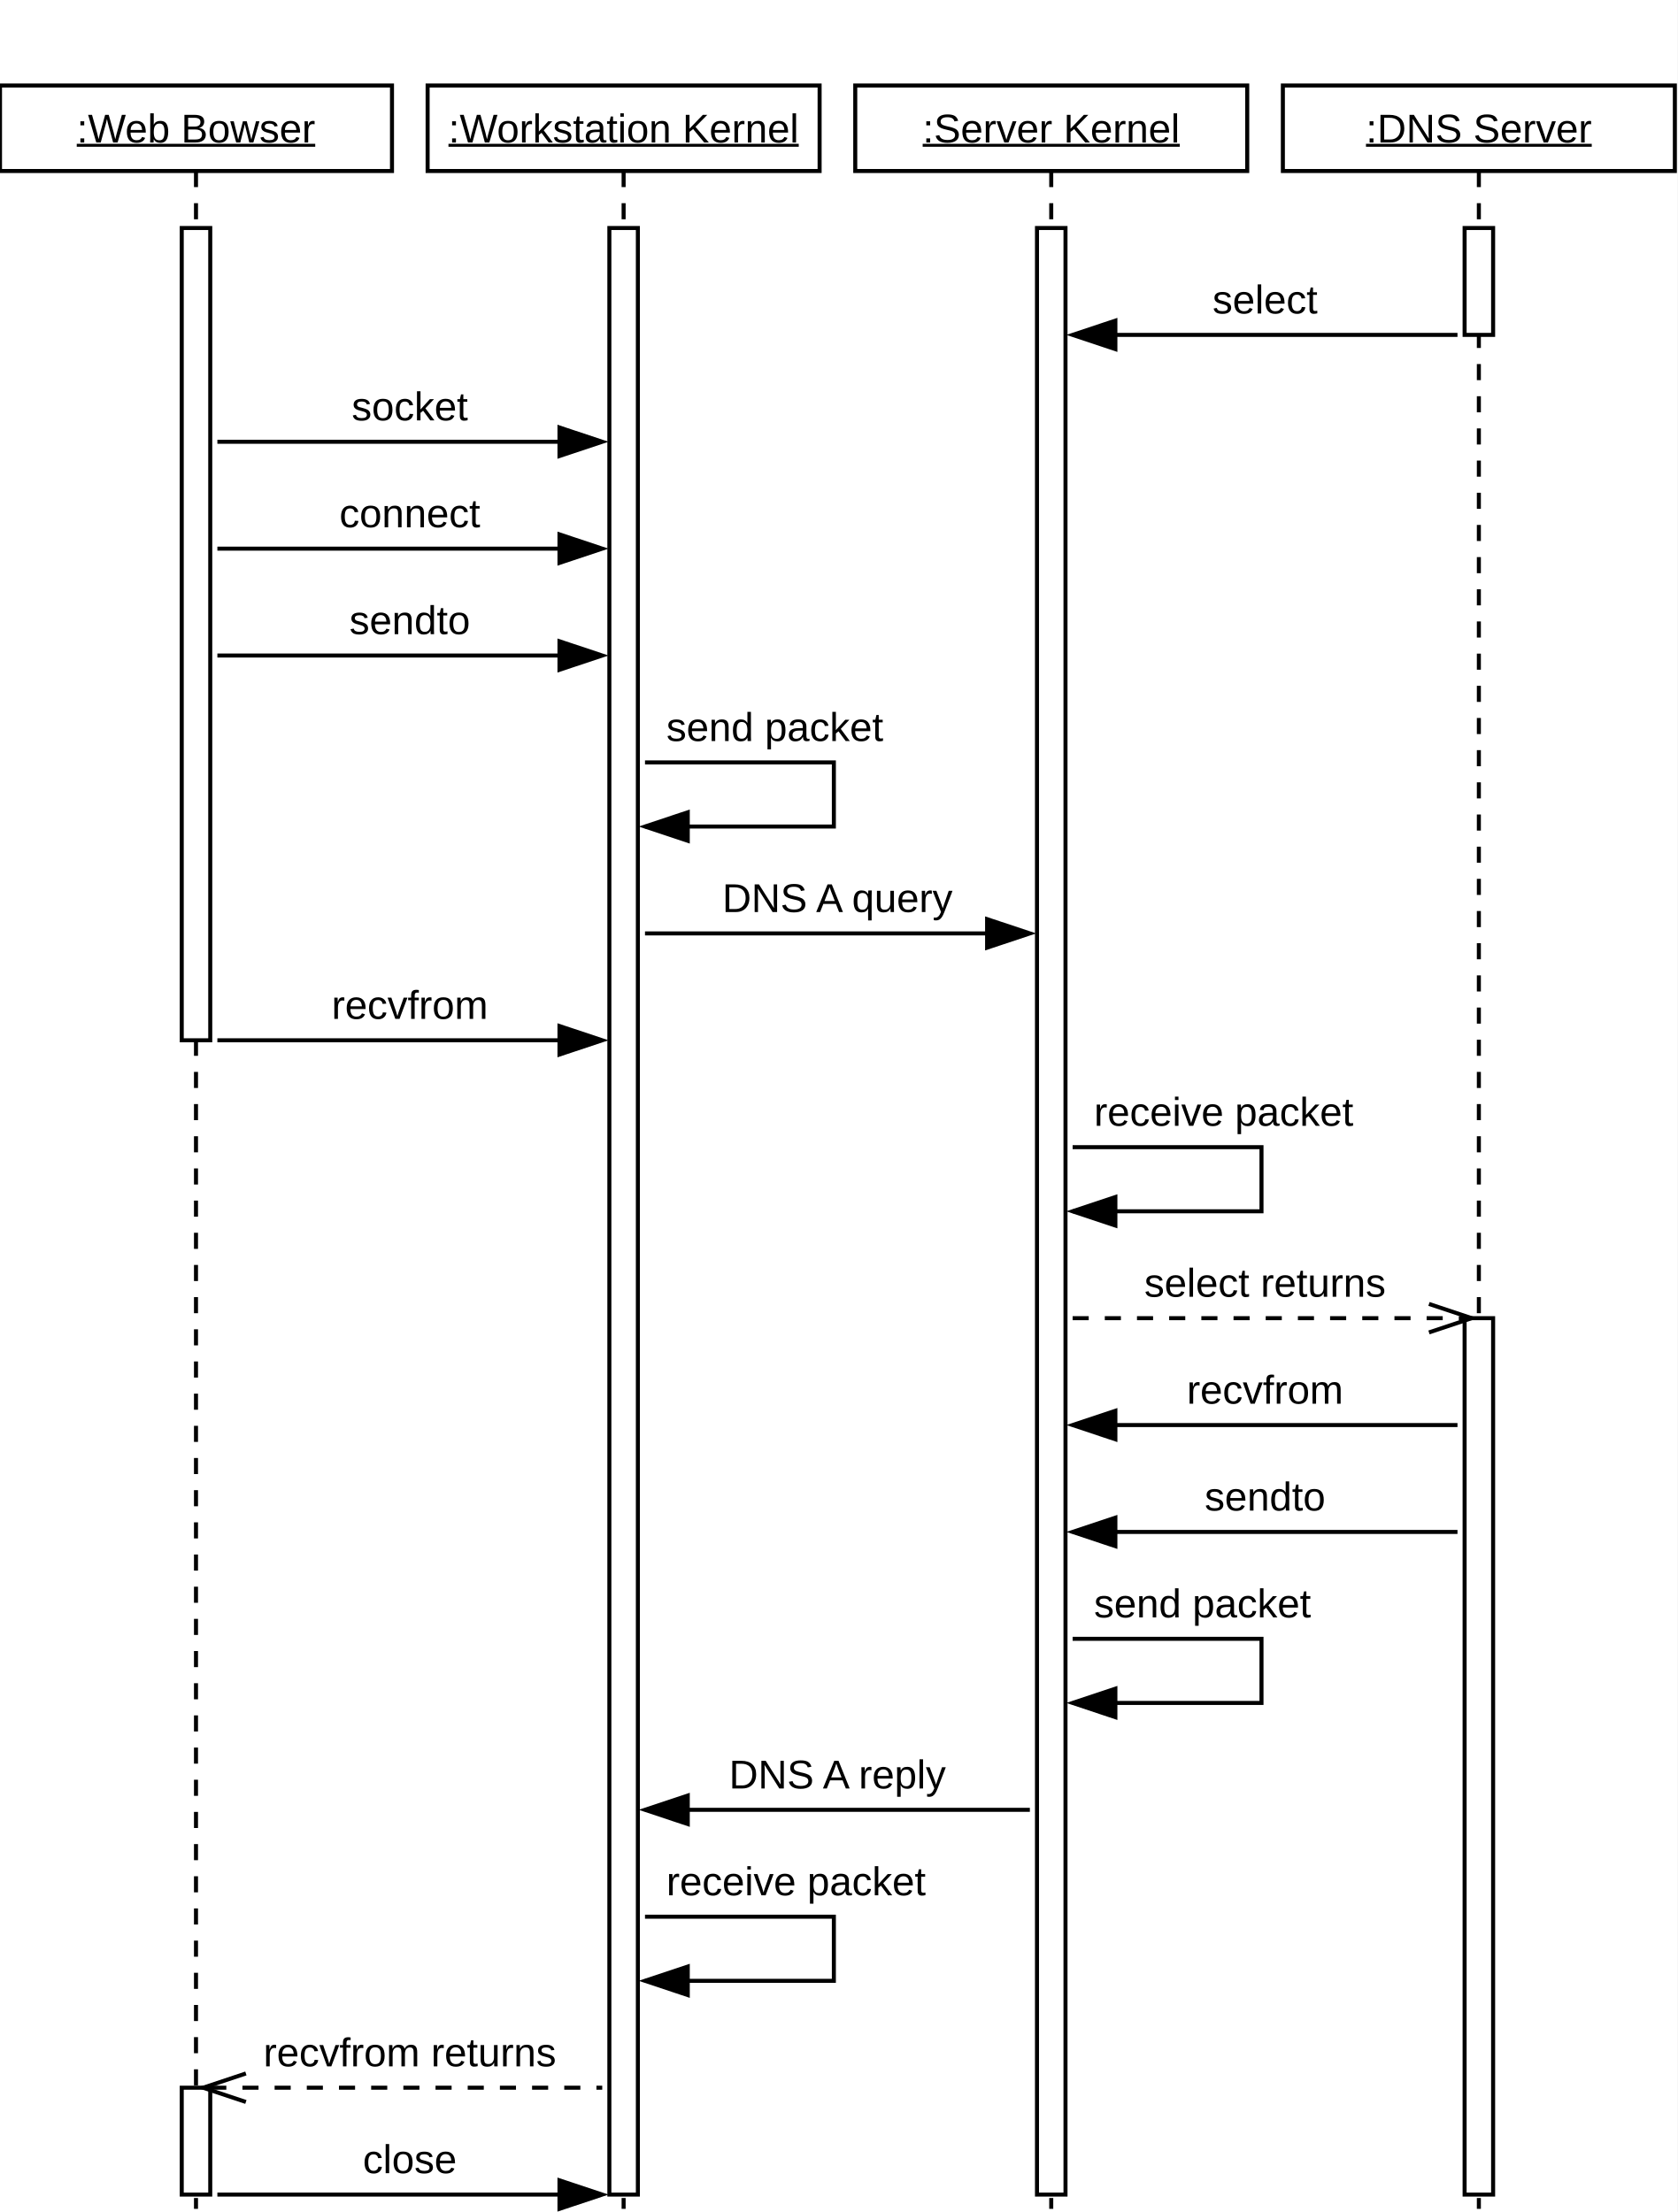
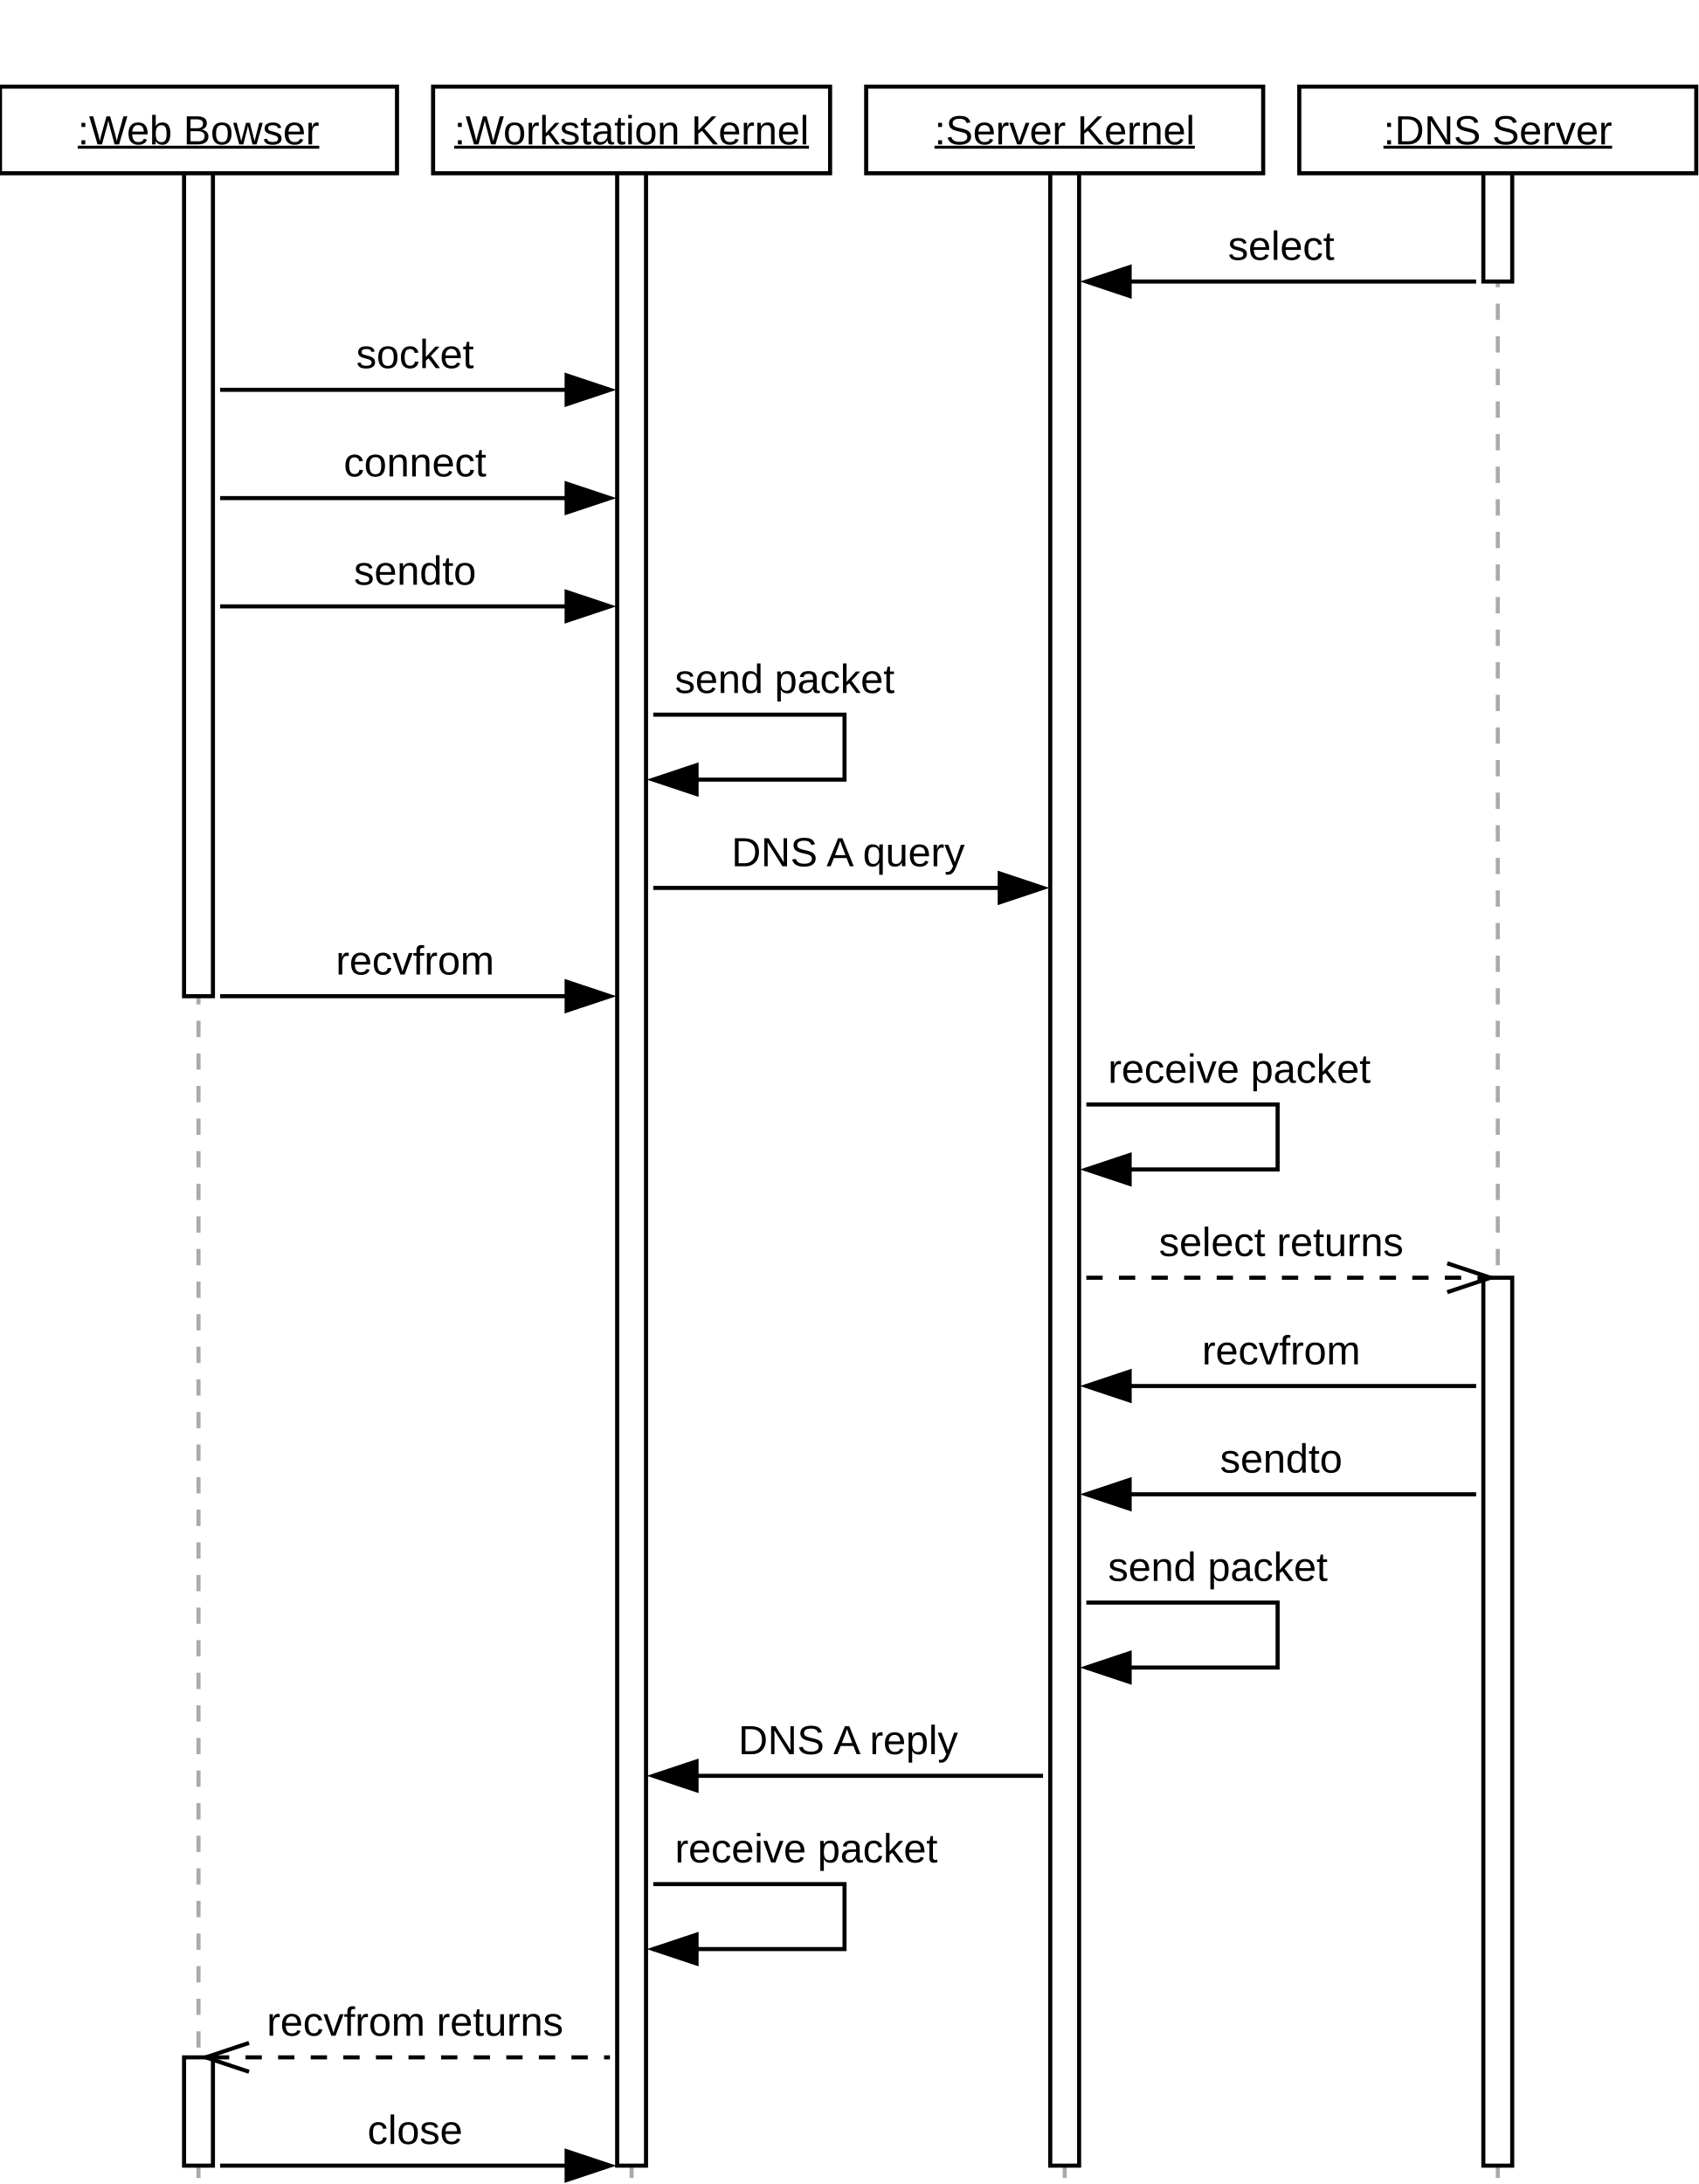
- <svg xmlns="http://www.w3.org/2000/svg" baseProfile="full" height="550px" version="1.1" width="417px">
+ <svg xmlns="http://www.w3.org/2000/svg" baseProfile="full" height="536px" version="1.1" width="417px">
  <defs />
  <g id="shapes" transform="scale(1.0)">
    <rect fill="white" height="100%" width="100%" x="0" y="0" />
    <rect fill="white" height="21.26" stroke="black" stroke-width="1" width="97.441" x="0.0" y="21.26" />
    <text fill="black" font-family="Arial, Helvetica, sans-serif" font-size="10px" text-anchor="middle" text-decoration="underline" x="48.72" y="35.433">:Web Bowser</text>
    <rect fill="white" height="21.26" stroke="black" stroke-width="1" width="97.441" x="106.299" y="21.26" />
    <text fill="black" font-family="Arial, Helvetica, sans-serif" font-size="10px" text-anchor="middle" text-decoration="underline" x="155.02" y="35.433">:Workstation Kernel</text>
    <rect fill="white" height="21.26" stroke="black" stroke-width="1" width="97.441" x="212.598" y="21.26" />
    <text fill="black" font-family="Arial, Helvetica, sans-serif" font-size="10px" text-anchor="middle" text-decoration="underline" x="261.319" y="35.433">:Server Kernel</text>
    <rect fill="white" height="21.26" stroke="black" stroke-width="1" width="97.441" x="318.898" y="21.26" />
    <text fill="black" font-family="Arial, Helvetica, sans-serif" font-size="10px" text-anchor="middle" text-decoration="underline" x="367.618" y="35.433">:DNS Server</text>
-     <line stroke="black" stroke-dasharray="4" stroke-width="1" x1="48.72" x2="48.72" y1="42.52" y2="549.213" />
-     <line stroke="black" stroke-dasharray="4" stroke-width="1" x1="155.02" x2="155.02" y1="42.52" y2="549.213" />
-     <line stroke="black" stroke-dasharray="4" stroke-width="1" x1="261.319" x2="261.319" y1="42.52" y2="549.213" />
-     <line stroke="black" stroke-dasharray="4" stroke-width="1" x1="367.618" x2="367.618" y1="42.52" y2="549.213" />
-     <rect fill="white" height="217.913" stroke="black" stroke-width="1" width="7.087" x="364.075" y="327.756" />
-     <rect fill="white" height="488.976" stroke="black" stroke-width="1" width="7.087" x="257.776" y="56.693" />
-     <rect fill="white" height="488.976" stroke="black" stroke-width="1" width="7.087" x="151.476" y="56.693" />
-     <rect fill="white" height="26.575" stroke="black" stroke-width="1" width="7.087" x="45.177" y="519.094" />
-     <rect fill="white" height="201.968" stroke="black" stroke-width="1" width="7.087" x="45.177" y="56.693" />
-     <rect fill="white" height="26.575" stroke="black" stroke-width="1" width="7.087" x="364.075" y="56.693" />
-     <text fill="black" font-family="Arial, Helvetica, sans-serif" font-size="10px" text-anchor="middle" x="314.468" y="77.953">select</text>
-     <line stroke="black" stroke-width="1" x1="268.406" x2="362.303" y1="83.268" y2="83.268" />
-     <polygon fill="black" points="277.264,86.811 266.634,83.268 277.264,79.724" stroke="black" />
-     <text fill="black" font-family="Arial, Helvetica, sans-serif" font-size="10px" text-anchor="middle" x="101.87" y="104.528">socket</text>
-     <line stroke="black" stroke-width="1" x1="54.035" x2="147.933" y1="109.843" y2="109.843" />
-     <polygon fill="black" points="139.075,113.386 149.705,109.843 139.075,106.299" stroke="black" />
-     <text fill="black" font-family="Arial, Helvetica, sans-serif" font-size="10px" text-anchor="middle" x="101.87" y="131.102">connect</text>
-     <line stroke="black" stroke-width="1" x1="54.035" x2="147.933" y1="136.417" y2="136.417" />
-     <polygon fill="black" points="139.075,139.961 149.705,136.417 139.075,132.874" stroke="black" />
-     <text fill="black" font-family="Arial, Helvetica, sans-serif" font-size="10px" text-anchor="middle" x="101.87" y="157.677">sendto</text>
-     <line stroke="black" stroke-width="1" x1="54.035" x2="147.933" y1="162.992" y2="162.992" />
-     <polygon fill="black" points="139.075,166.535 149.705,162.992 139.075,159.449" stroke="black" />
-     <text fill="black" font-family="Arial, Helvetica, sans-serif" font-size="10px" x="165.65" y="184.252">send packet</text>
-     <polyline fill="none" points="160.335,189.567 207.283,189.567 207.283,205.512 160.335,205.512" stroke="black" />
-     <polygon fill="black" points="170.965,209.055 160.335,205.512 170.965,201.968" stroke="black" />
-     <text fill="black" font-family="Arial, Helvetica, sans-serif" font-size="10px" text-anchor="middle" x="208.169" y="226.772">DNS A query</text>
-     <line stroke="black" stroke-width="1" x1="160.335" x2="254.232" y1="232.087" y2="232.087" />
-     <polygon fill="black" points="245.374,235.63 256.004,232.087 245.374,228.543" stroke="black" />
-     <text fill="black" font-family="Arial, Helvetica, sans-serif" font-size="10px" text-anchor="middle" x="101.87" y="253.346">recvfrom</text>
-     <line stroke="black" stroke-width="1" x1="54.035" x2="147.933" y1="258.661" y2="258.661" />
-     <polygon fill="black" points="139.075,262.205 149.705,258.661 139.075,255.118" stroke="black" />
-     <text fill="black" font-family="Arial, Helvetica, sans-serif" font-size="10px" x="271.949" y="279.921">receive packet</text>
-     <polyline fill="none" points="266.634,285.236 313.583,285.236 313.583,301.181 266.634,301.181" stroke="black" />
-     <polygon fill="black" points="277.264,304.724 266.634,301.181 277.264,297.638" stroke="black" />
-     <text fill="black" font-family="Arial, Helvetica, sans-serif" font-size="10px" text-anchor="middle" x="314.468" y="322.441">select returns</text>
-     <line stroke="black" stroke-dasharray="4" stroke-width="1" x1="266.634" x2="364.075" y1="327.756" y2="327.756" />
-     <polyline fill="none" points="355.217,331.299 365.846,327.756 355.217,324.213" stroke="black" />
-     <text fill="black" font-family="Arial, Helvetica, sans-serif" font-size="10px" text-anchor="middle" x="314.468" y="349.016">recvfrom</text>
-     <line stroke="black" stroke-width="1" x1="268.406" x2="362.303" y1="354.331" y2="354.331" />
-     <polygon fill="black" points="277.264,357.874 266.634,354.331 277.264,350.787" stroke="black" />
-     <text fill="black" font-family="Arial, Helvetica, sans-serif" font-size="10px" text-anchor="middle" x="314.468" y="375.591">sendto</text>
-     <line stroke="black" stroke-width="1" x1="268.406" x2="362.303" y1="380.906" y2="380.906" />
-     <polygon fill="black" points="277.264,384.449 266.634,380.906 277.264,377.362" stroke="black" />
-     <text fill="black" font-family="Arial, Helvetica, sans-serif" font-size="10px" x="271.949" y="402.165">send packet</text>
-     <polyline fill="none" points="266.634,407.48 313.583,407.48 313.583,423.425 266.634,423.425" stroke="black" />
-     <polygon fill="black" points="277.264,426.968 266.634,423.425 277.264,419.882" stroke="black" />
-     <text fill="black" font-family="Arial, Helvetica, sans-serif" font-size="10px" text-anchor="middle" x="208.169" y="444.685">DNS A reply</text>
-     <line stroke="black" stroke-width="1" x1="162.106" x2="256.004" y1="450" y2="450" />
-     <polygon fill="black" points="170.965,453.543 160.335,450 170.965,446.457" stroke="black" />
-     <text fill="black" font-family="Arial, Helvetica, sans-serif" font-size="10px" x="165.65" y="471.26">receive packet</text>
-     <polyline fill="none" points="160.335,476.575 207.283,476.575 207.283,492.52 160.335,492.52" stroke="black" />
-     <polygon fill="black" points="170.965,496.063 160.335,492.52 170.965,488.976" stroke="black" />
-     <text fill="black" font-family="Arial, Helvetica, sans-serif" font-size="10px" text-anchor="middle" x="101.87" y="513.78">recvfrom returns</text>
-     <line stroke="black" stroke-dasharray="4" stroke-width="1" x1="52.264" x2="149.705" y1="519.094" y2="519.094" />
-     <polyline fill="none" points="61.122,522.638 50.492,519.094 61.122,515.551" stroke="black" />
-     <text fill="black" font-family="Arial, Helvetica, sans-serif" font-size="10px" text-anchor="middle" x="101.87" y="540.354">close</text>
-     <line stroke="black" stroke-width="1" x1="54.035" x2="147.933" y1="545.669" y2="545.669" />
-     <polygon fill="black" points="139.075,549.213 149.705,545.669 139.075,542.126" stroke="black" />
+     <line stroke="#aaaaaa" stroke-dasharray="4" stroke-width="1" x1="48.72" x2="48.72" y1="42.52" y2="535.039" />
+     <line stroke="#aaaaaa" stroke-dasharray="4" stroke-width="1" x1="155.02" x2="155.02" y1="42.52" y2="535.039" />
+     <line stroke="#aaaaaa" stroke-dasharray="4" stroke-width="1" x1="261.319" x2="261.319" y1="42.52" y2="535.039" />
+     <line stroke="#aaaaaa" stroke-dasharray="4" stroke-width="1" x1="367.618" x2="367.618" y1="42.52" y2="535.039" />
+     <rect fill="white" height="217.913" stroke="black" stroke-width="1" width="7.087" x="364.075" y="313.583" />
+     <rect fill="white" height="488.976" stroke="black" stroke-width="1" width="7.087" x="257.776" y="42.52" />
+     <rect fill="white" height="488.976" stroke="black" stroke-width="1" width="7.087" x="151.476" y="42.52" />
+     <rect fill="white" height="26.575" stroke="black" stroke-width="1" width="7.087" x="45.177" y="504.921" />
+     <rect fill="white" height="201.968" stroke="black" stroke-width="1" width="7.087" x="45.177" y="42.52" />
+     <rect fill="white" height="26.575" stroke="black" stroke-width="1" width="7.087" x="364.075" y="42.52" />
+     <text fill="black" font-family="Arial, Helvetica, sans-serif" font-size="10px" text-anchor="middle" x="314.468" y="63.78">select</text>
+     <line stroke="black" stroke-width="1" x1="268.406" x2="362.303" y1="69.094" y2="69.094" />
+     <polygon fill="black" points="277.264,72.638 266.634,69.094 277.264,65.551" stroke="black" />
+     <text fill="black" font-family="Arial, Helvetica, sans-serif" font-size="10px" text-anchor="middle" x="101.87" y="90.354">socket</text>
+     <line stroke="black" stroke-width="1" x1="54.035" x2="147.933" y1="95.669" y2="95.669" />
+     <polygon fill="black" points="139.075,99.213 149.705,95.669 139.075,92.126" stroke="black" />
+     <text fill="black" font-family="Arial, Helvetica, sans-serif" font-size="10px" text-anchor="middle" x="101.87" y="116.929">connect</text>
+     <line stroke="black" stroke-width="1" x1="54.035" x2="147.933" y1="122.244" y2="122.244" />
+     <polygon fill="black" points="139.075,125.787 149.705,122.244 139.075,118.701" stroke="black" />
+     <text fill="black" font-family="Arial, Helvetica, sans-serif" font-size="10px" text-anchor="middle" x="101.87" y="143.504">sendto</text>
+     <line stroke="black" stroke-width="1" x1="54.035" x2="147.933" y1="148.819" y2="148.819" />
+     <polygon fill="black" points="139.075,152.362 149.705,148.819 139.075,145.276" stroke="black" />
+     <text fill="black" font-family="Arial, Helvetica, sans-serif" font-size="10px" text-anchor="start" x="165.65" y="170.079">send packet</text>
+     <polyline fill="none" points="160.335,175.394 207.283,175.394 207.283,191.339 160.335,191.339" stroke="black" />
+     <polygon fill="black" points="170.965,194.882 160.335,191.339 170.965,187.795" stroke="black" />
+     <text fill="black" font-family="Arial, Helvetica, sans-serif" font-size="10px" text-anchor="middle" x="208.169" y="212.598">DNS A query</text>
+     <line stroke="black" stroke-width="1" x1="160.335" x2="254.232" y1="217.913" y2="217.913" />
+     <polygon fill="black" points="245.374,221.457 256.004,217.913 245.374,214.37" stroke="black" />
+     <text fill="black" font-family="Arial, Helvetica, sans-serif" font-size="10px" text-anchor="middle" x="101.87" y="239.173">recvfrom</text>
+     <line stroke="black" stroke-width="1" x1="54.035" x2="147.933" y1="244.488" y2="244.488" />
+     <polygon fill="black" points="139.075,248.031 149.705,244.488 139.075,240.945" stroke="black" />
+     <text fill="black" font-family="Arial, Helvetica, sans-serif" font-size="10px" text-anchor="start" x="271.949" y="265.748">receive packet</text>
+     <polyline fill="none" points="266.634,271.063 313.583,271.063 313.583,287.008 266.634,287.008" stroke="black" />
+     <polygon fill="black" points="277.264,290.551 266.634,287.008 277.264,283.465" stroke="black" />
+     <text fill="black" font-family="Arial, Helvetica, sans-serif" font-size="10px" text-anchor="middle" x="314.468" y="308.268">select returns</text>
+     <line stroke="black" stroke-dasharray="4" stroke-width="1" x1="266.634" x2="364.075" y1="313.583" y2="313.583" />
+     <polyline fill="none" points="355.217,317.126 365.846,313.583 355.217,310.039" stroke="black" />
+     <text fill="black" font-family="Arial, Helvetica, sans-serif" font-size="10px" text-anchor="middle" x="314.468" y="334.843">recvfrom</text>
+     <line stroke="black" stroke-width="1" x1="268.406" x2="362.303" y1="340.157" y2="340.157" />
+     <polygon fill="black" points="277.264,343.701 266.634,340.157 277.264,336.614" stroke="black" />
+     <text fill="black" font-family="Arial, Helvetica, sans-serif" font-size="10px" text-anchor="middle" x="314.468" y="361.417">sendto</text>
+     <line stroke="black" stroke-width="1" x1="268.406" x2="362.303" y1="366.732" y2="366.732" />
+     <polygon fill="black" points="277.264,370.276 266.634,366.732 277.264,363.189" stroke="black" />
+     <text fill="black" font-family="Arial, Helvetica, sans-serif" font-size="10px" text-anchor="start" x="271.949" y="387.992">send packet</text>
+     <polyline fill="none" points="266.634,393.307 313.583,393.307 313.583,409.252 266.634,409.252" stroke="black" />
+     <polygon fill="black" points="277.264,412.795 266.634,409.252 277.264,405.709" stroke="black" />
+     <text fill="black" font-family="Arial, Helvetica, sans-serif" font-size="10px" text-anchor="middle" x="208.169" y="430.512">DNS A reply</text>
+     <line stroke="black" stroke-width="1" x1="162.106" x2="256.004" y1="435.827" y2="435.827" />
+     <polygon fill="black" points="170.965,439.37 160.335,435.827 170.965,432.283" stroke="black" />
+     <text fill="black" font-family="Arial, Helvetica, sans-serif" font-size="10px" text-anchor="start" x="165.65" y="457.087">receive packet</text>
+     <polyline fill="none" points="160.335,462.402 207.283,462.402 207.283,478.346 160.335,478.346" stroke="black" />
+     <polygon fill="black" points="170.965,481.89 160.335,478.346 170.965,474.803" stroke="black" />
+     <text fill="black" font-family="Arial, Helvetica, sans-serif" font-size="10px" text-anchor="middle" x="101.87" y="499.606">recvfrom returns</text>
+     <line stroke="black" stroke-dasharray="4" stroke-width="1" x1="52.264" x2="149.705" y1="504.921" y2="504.921" />
+     <polyline fill="none" points="61.122,508.465 50.492,504.921 61.122,501.378" stroke="black" />
+     <text fill="black" font-family="Arial, Helvetica, sans-serif" font-size="10px" text-anchor="middle" x="101.87" y="526.181">close</text>
+     <line stroke="black" stroke-width="1" x1="54.035" x2="147.933" y1="531.496" y2="531.496" />
+     <polygon fill="black" points="139.075,535.039 149.705,531.496 139.075,527.953" stroke="black" />
  </g>
</svg>
